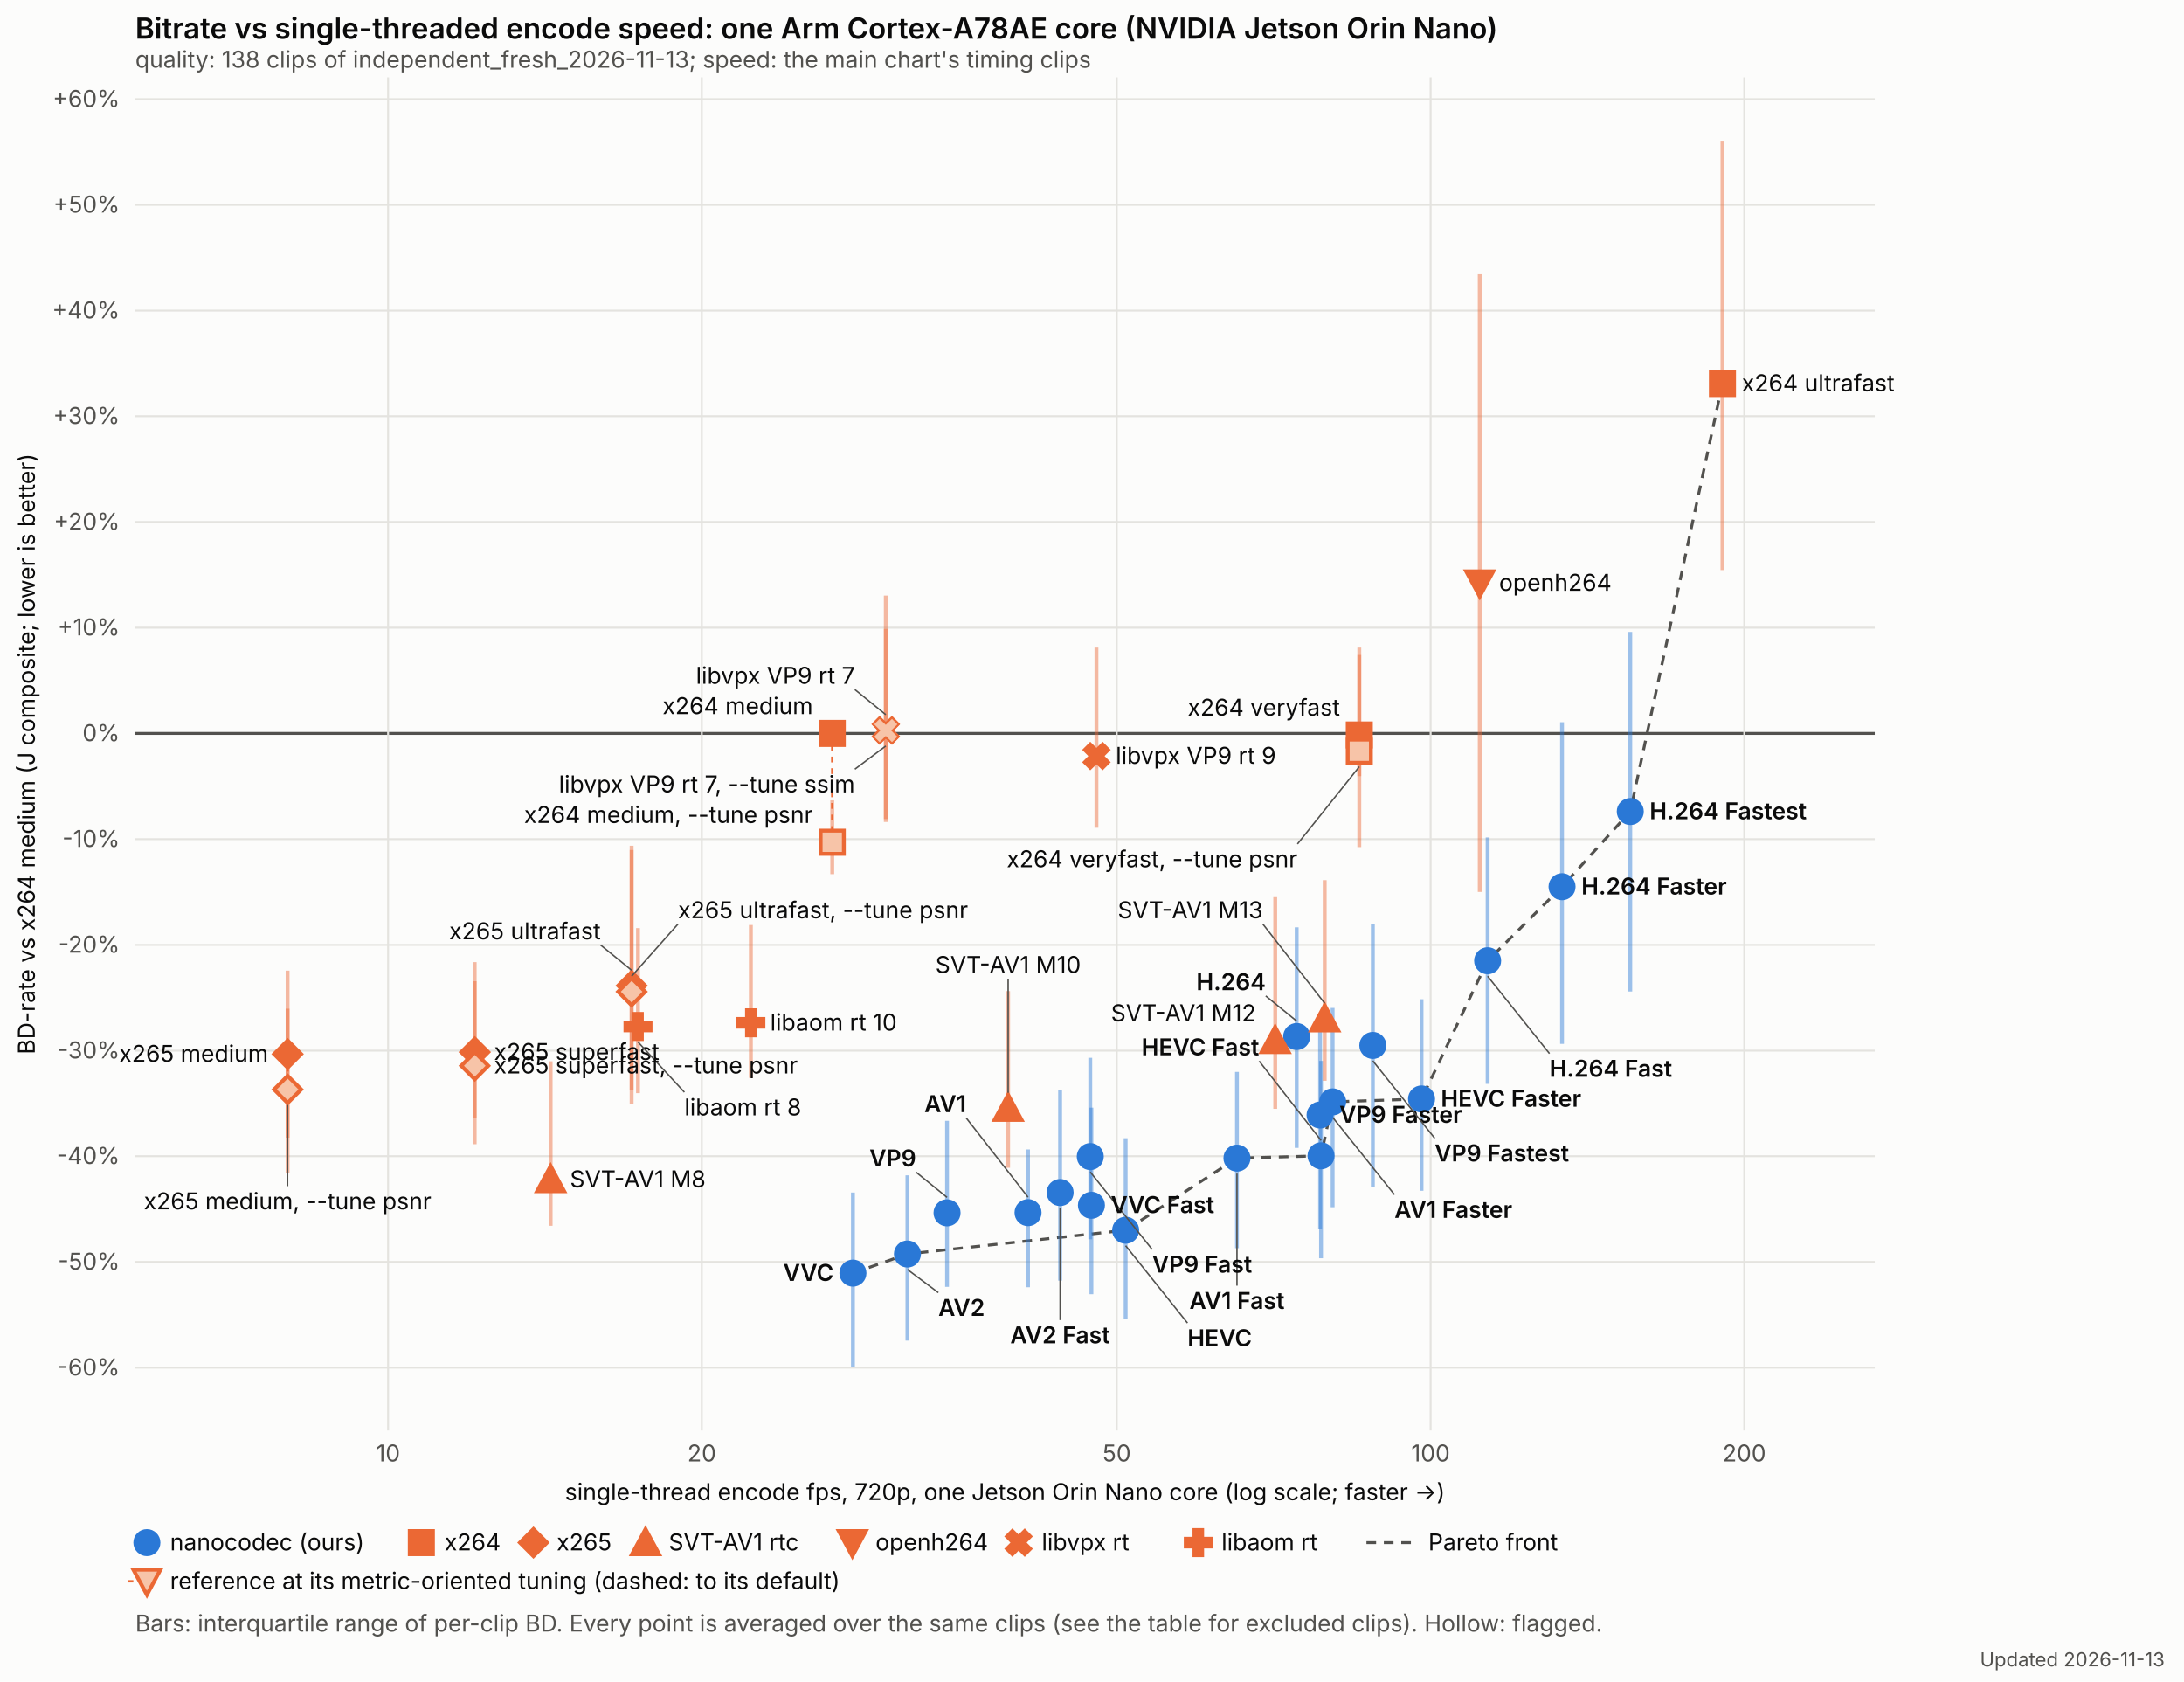
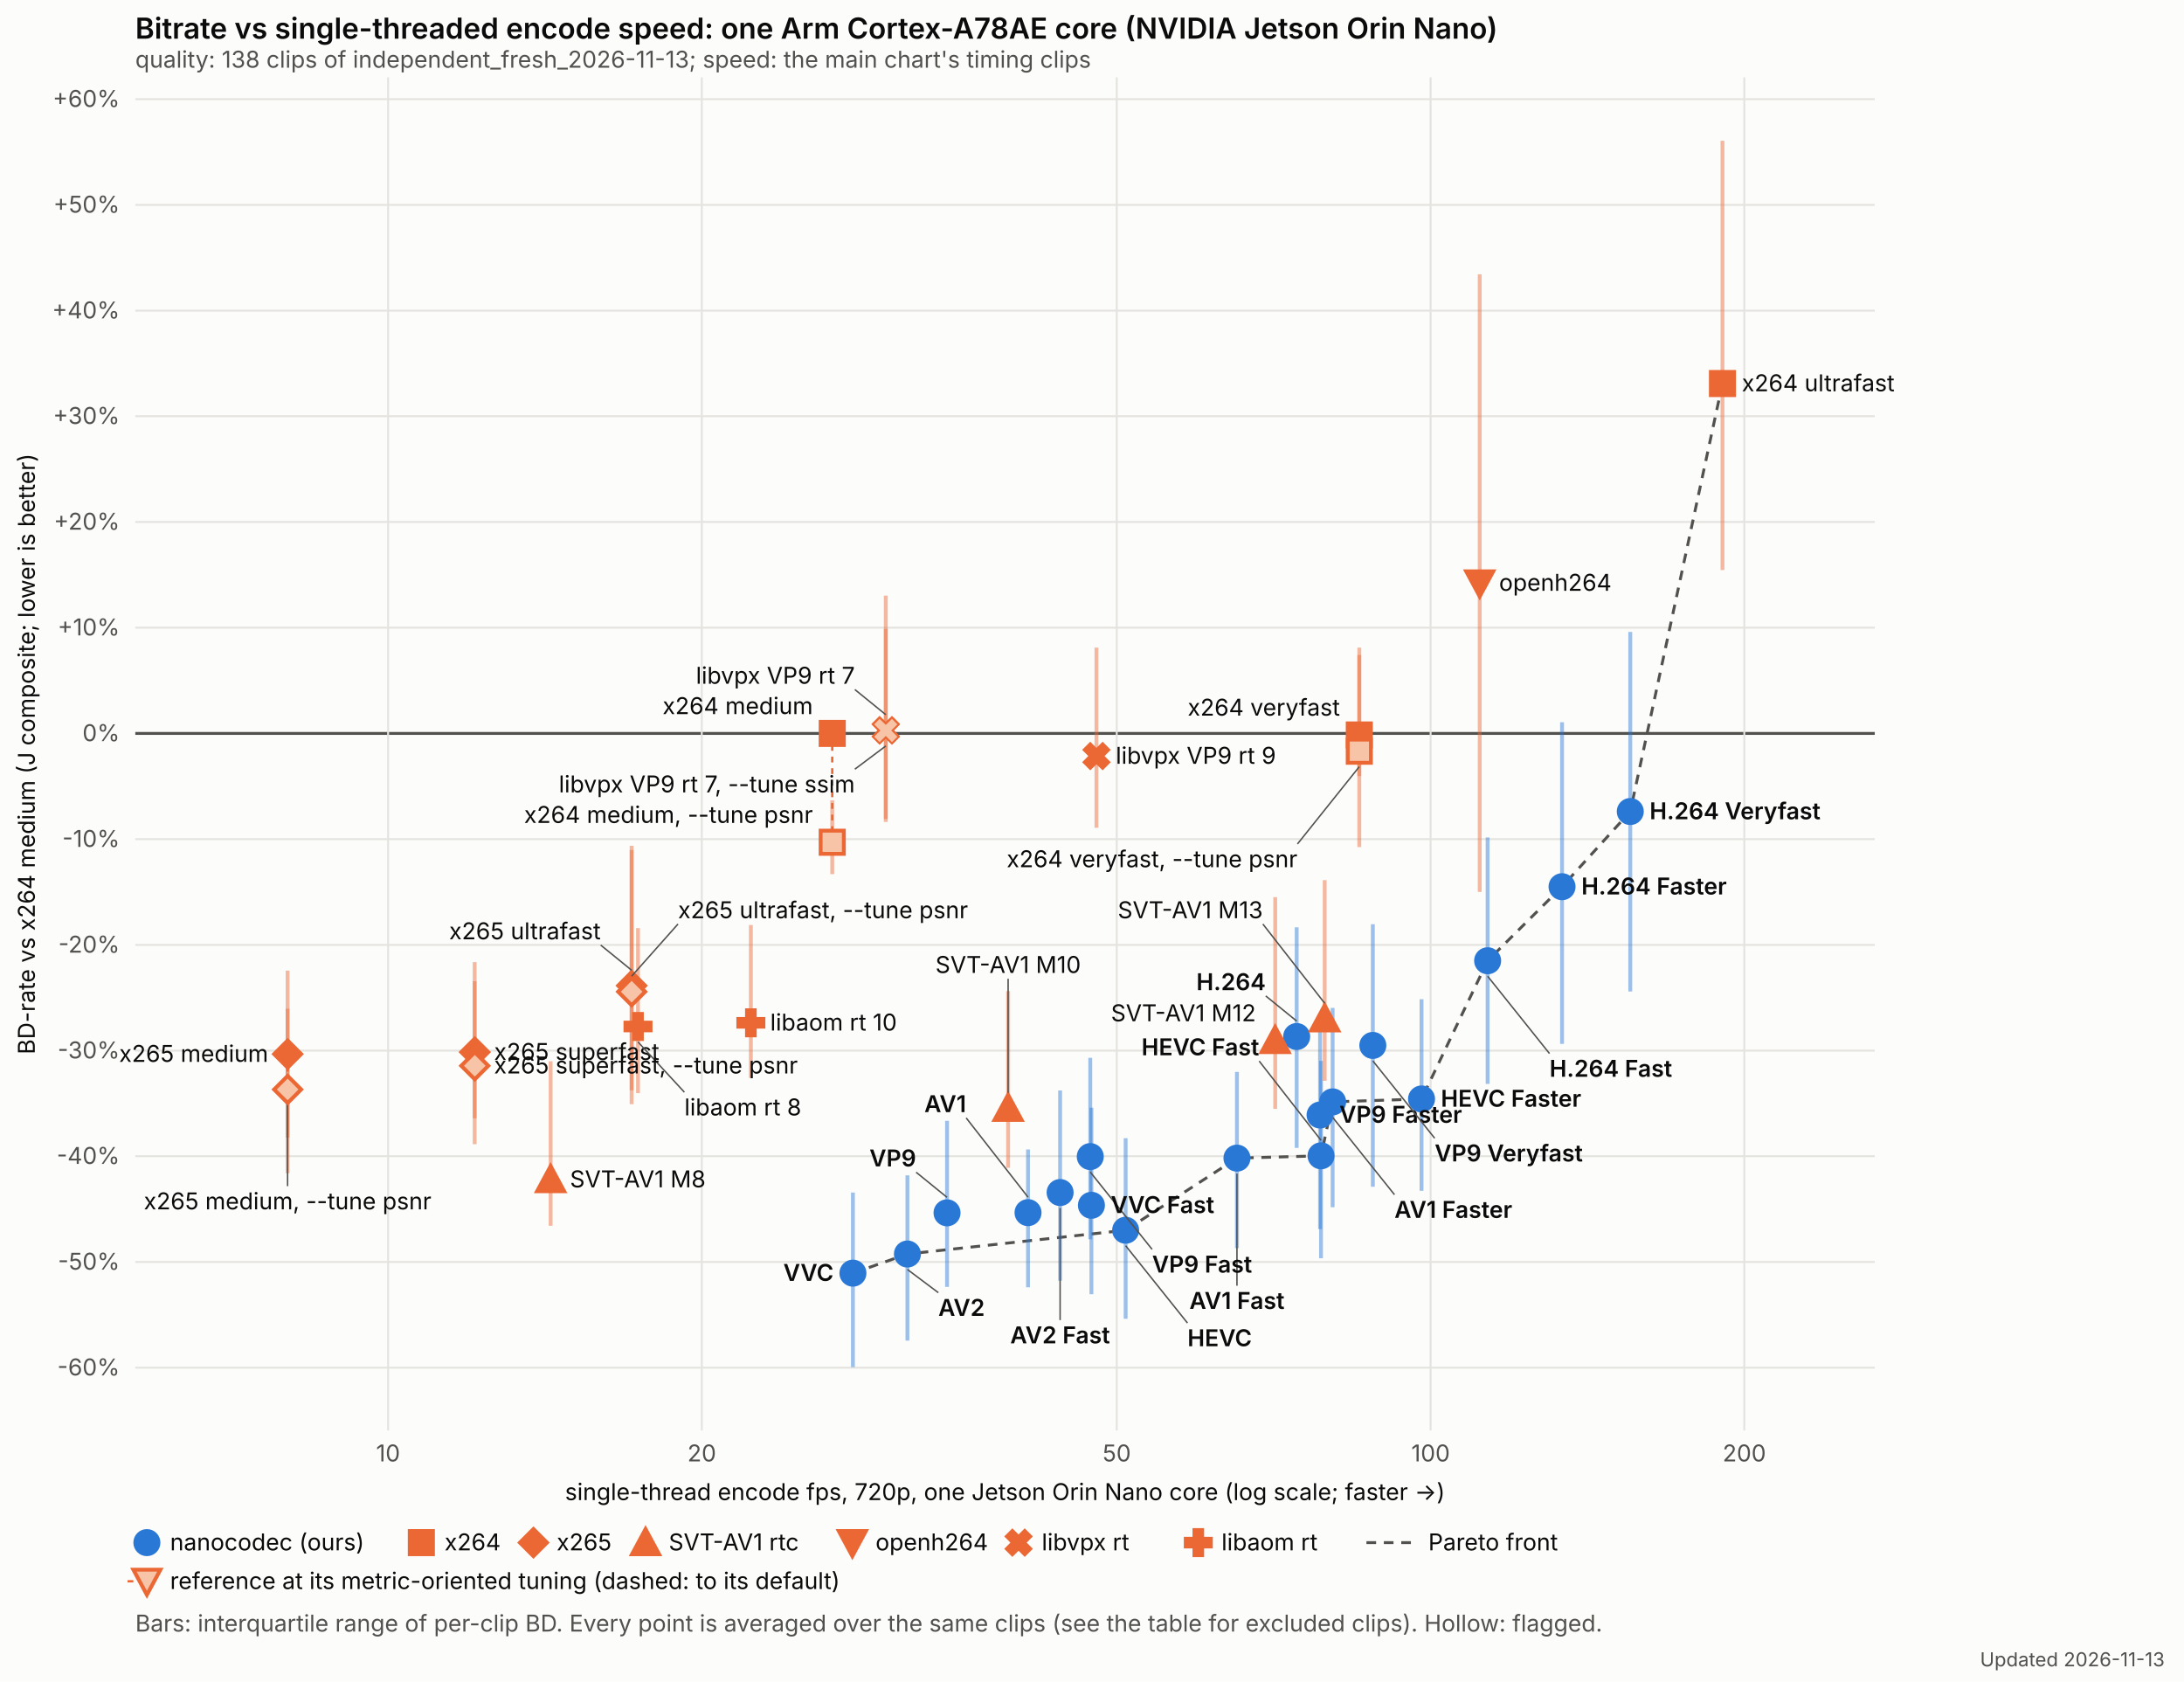
<svg xmlns="http://www.w3.org/2000/svg" viewBox="0 0 1130 870" width="1130" height="870" font-family="system-ui, -apple-system, Segoe UI, sans-serif" font-size="12">
  <rect width="1130" height="870" fill="#fcfcfb" />
  <text x="70" y="20" font-size="15" font-weight="600" fill="#0b0b0b">Bitrate vs single-threaded encode speed: one Arm Cortex-A78AE core (NVIDIA Jetson Orin Nano)</text>
  <text x="70" y="35" fill="#52514e">quality: 138 clips of independent_fresh_2026-11-13; speed: the main chart's timing clips</text>
  <line x1="70" x2="970" y1="707.5" y2="707.5" stroke="#e4e3df" stroke-width="1" />
  <text x="62" y="711.5" text-anchor="end" fill="#52514e">-60%</text>
  <line x1="70" x2="970" y1="652.8" y2="652.8" stroke="#e4e3df" stroke-width="1" />
  <text x="62" y="656.8" text-anchor="end" fill="#52514e">-50%</text>
  <line x1="70" x2="970" y1="598.1" y2="598.1" stroke="#e4e3df" stroke-width="1" />
  <text x="62" y="602.1" text-anchor="end" fill="#52514e">-40%</text>
  <line x1="70" x2="970" y1="543.5" y2="543.5" stroke="#e4e3df" stroke-width="1" />
  <text x="62" y="547.5" text-anchor="end" fill="#52514e">-30%</text>
  <line x1="70" x2="970" y1="488.8" y2="488.8" stroke="#e4e3df" stroke-width="1" />
  <text x="62" y="492.8" text-anchor="end" fill="#52514e">-20%</text>
  <line x1="70" x2="970" y1="434.1" y2="434.1" stroke="#e4e3df" stroke-width="1" />
  <text x="62" y="438.1" text-anchor="end" fill="#52514e">-10%</text>
  <line x1="70" x2="970" y1="379.4" y2="379.4" stroke="#52514e" stroke-width="1.5" />
  <text x="62" y="383.4" text-anchor="end" fill="#52514e">0%</text>
  <line x1="70" x2="970" y1="324.7" y2="324.7" stroke="#e4e3df" stroke-width="1" />
  <text x="62" y="328.7" text-anchor="end" fill="#52514e">+10%</text>
  <line x1="70" x2="970" y1="270.0" y2="270.0" stroke="#e4e3df" stroke-width="1" />
  <text x="62" y="274.0" text-anchor="end" fill="#52514e">+20%</text>
  <line x1="70" x2="970" y1="215.3" y2="215.3" stroke="#e4e3df" stroke-width="1" />
  <text x="62" y="219.3" text-anchor="end" fill="#52514e">+30%</text>
  <line x1="70" x2="970" y1="160.7" y2="160.7" stroke="#e4e3df" stroke-width="1" />
  <text x="62" y="164.7" text-anchor="end" fill="#52514e">+40%</text>
  <line x1="70" x2="970" y1="106.0" y2="106.0" stroke="#e4e3df" stroke-width="1" />
  <text x="62" y="110.0" text-anchor="end" fill="#52514e">+50%</text>
  <line x1="70" x2="970" y1="51.3" y2="51.3" stroke="#e4e3df" stroke-width="1" />
  <text x="62" y="55.3" text-anchor="end" fill="#52514e">+60%</text>
  <line x1="200.8" x2="200.8" y1="40" y2="740" stroke="#e4e3df" />
  <text x="200.8" y="756" text-anchor="middle" fill="#52514e">10</text>
  <line x1="363.1" x2="363.1" y1="40" y2="740" stroke="#e4e3df" />
  <text x="363.1" y="756" text-anchor="middle" fill="#52514e">20</text>
  <line x1="577.8" x2="577.8" y1="40" y2="740" stroke="#e4e3df" />
  <text x="577.8" y="756" text-anchor="middle" fill="#52514e">50</text>
  <line x1="740.2" x2="740.2" y1="40" y2="740" stroke="#e4e3df" />
  <text x="740.2" y="756" text-anchor="middle" fill="#52514e">100</text>
  <line x1="902.5" x2="902.5" y1="40" y2="740" stroke="#e4e3df" />
  <text x="902.5" y="756" text-anchor="middle" fill="#52514e">200</text>
  <text x="520.0" y="776" text-anchor="middle" fill="#0b0b0b">single-thread encode fps, 720p, one Jetson Orin Nano core (log scale; faster →)</text>
  <text transform="translate(18,390.0) rotate(-90)" text-anchor="middle" fill="#0b0b0b">BD-rate vs x264 medium (J composite; lower is better)</text>
  <polyline points="891.2,198.4 843.5,419.8 808.2,458.7 769.7,497.0 735.5,568.5 689.5,570.0 683.5,597.9 640.0,599.1 582.4,636.4 469.5,648.7 441.3,658.6" fill="none" stroke="#52514e" stroke-width="1.5" stroke-dasharray="5 4" />
  <line x1="703.3" y1="380.2" x2="703.3" y2="388.6" stroke="#eb6834" stroke-width="1.2" stroke-dasharray="3 3" />
  <line x1="430.6" y1="379.4" x2="430.6" y2="435.7" stroke="#eb6834" stroke-width="1.2" stroke-dasharray="3 3" />
  <line x1="326.8" y1="509.9" x2="326.8" y2="513.0" stroke="#eb6834" stroke-width="1.2" stroke-dasharray="3 3" />
  <line x1="245.6" y1="544.3" x2="245.6" y2="551.3" stroke="#eb6834" stroke-width="1.2" stroke-dasharray="3 3" />
  <line x1="148.8" y1="545.3" x2="148.8" y2="563.6" stroke="#eb6834" stroke-width="1.2" stroke-dasharray="3 3" />
  <line x1="458.3" y1="377.7" x2="458.3" y2="377.9" stroke="#eb6834" stroke-width="1.2" stroke-dasharray="3 3" />
  <line x1="430.6" x2="430.6" y1="379.4" y2="379.4" stroke="#eb6834" stroke-opacity="0.45" stroke-width="2" />
  <line x1="670.9" x2="670.9" y1="593.8" y2="479.7" stroke="#2a78d6" stroke-opacity="0.45" stroke-width="2" />
  <line x1="769.7" x2="769.7" y1="560.7" y2="433.2" stroke="#2a78d6" stroke-opacity="0.45" stroke-width="2" />
  <line x1="808.2" x2="808.2" y1="540.0" y2="373.6" stroke="#2a78d6" stroke-opacity="0.45" stroke-width="2" />
  <line x1="843.5" x2="843.5" y1="512.9" y2="326.9" stroke="#2a78d6" stroke-opacity="0.45" stroke-width="2" />
  <line x1="582.4" x2="582.4" y1="682.2" y2="588.8" stroke="#2a78d6" stroke-opacity="0.45" stroke-width="2" />
  <line x1="683.5" x2="683.5" y1="650.9" y2="548.8" stroke="#2a78d6" stroke-opacity="0.45" stroke-width="2" />
  <line x1="735.5" x2="735.5" y1="616.0" y2="516.9" stroke="#2a78d6" stroke-opacity="0.45" stroke-width="2" />
  <line x1="531.9" x2="531.9" y1="665.9" y2="594.6" stroke="#2a78d6" stroke-opacity="0.45" stroke-width="2" />
  <line x1="640.0" x2="640.0" y1="645.7" y2="554.5" stroke="#2a78d6" stroke-opacity="0.45" stroke-width="2" />
  <line x1="689.5" x2="689.5" y1="624.5" y2="521.4" stroke="#2a78d6" stroke-opacity="0.45" stroke-width="2" />
  <line x1="490.0" x2="490.0" y1="665.7" y2="579.8" stroke="#2a78d6" stroke-opacity="0.45" stroke-width="2" />
  <line x1="564.1" x2="564.1" y1="641.1" y2="547.2" stroke="#2a78d6" stroke-opacity="0.45" stroke-width="2" />
  <line x1="683.0" x2="683.0" y1="635.8" y2="525.6" stroke="#2a78d6" stroke-opacity="0.45" stroke-width="2" />
  <line x1="710.3" x2="710.3" y1="613.9" y2="478.1" stroke="#2a78d6" stroke-opacity="0.45" stroke-width="2" />
  <line x1="469.5" x2="469.5" y1="693.5" y2="608.0" stroke="#2a78d6" stroke-opacity="0.45" stroke-width="2" />
  <line x1="548.5" x2="548.5" y1="662.5" y2="564.1" stroke="#2a78d6" stroke-opacity="0.45" stroke-width="2" />
  <line x1="441.3" x2="441.3" y1="707.2" y2="616.9" stroke="#2a78d6" stroke-opacity="0.45" stroke-width="2" />
  <line x1="564.7" x2="564.7" y1="669.5" y2="573.0" stroke="#2a78d6" stroke-opacity="0.45" stroke-width="2" />
  <line x1="765.6" x2="765.6" y1="461.4" y2="141.9" stroke="#eb6834" stroke-opacity="0.45" stroke-width="2" />
  <line x1="891.2" x2="891.2" y1="294.9" y2="72.8" stroke="#eb6834" stroke-opacity="0.45" stroke-width="2" />
  <line x1="703.3" x2="703.3" y1="401.5" y2="338.8" stroke="#eb6834" stroke-opacity="0.45" stroke-width="2" />
  <line x1="326.8" x2="326.8" y1="564.0" y2="437.5" stroke="#eb6834" stroke-opacity="0.45" stroke-width="2" />
  <line x1="245.6" x2="245.6" y1="578.5" y2="497.7" stroke="#eb6834" stroke-opacity="0.45" stroke-width="2" />
  <line x1="148.8" x2="148.8" y1="588.5" y2="502.1" stroke="#eb6834" stroke-opacity="0.45" stroke-width="2" />
  <line x1="284.9" x2="284.9" y1="634.1" y2="549.0" stroke="#eb6834" stroke-opacity="0.45" stroke-width="2" />
  <line x1="521.6" x2="521.6" y1="604.1" y2="512.7" stroke="#eb6834" stroke-opacity="0.45" stroke-width="2" />
  <line x1="659.8" x2="659.8" y1="573.6" y2="464.1" stroke="#eb6834" stroke-opacity="0.45" stroke-width="2" />
  <line x1="685.4" x2="685.4" y1="559.1" y2="455.3" stroke="#eb6834" stroke-opacity="0.45" stroke-width="2" />
  <line x1="458.3" x2="458.3" y1="425.2" y2="308.1" stroke="#eb6834" stroke-opacity="0.45" stroke-width="2" />
  <line x1="567.3" x2="567.3" y1="428.2" y2="335.0" stroke="#eb6834" stroke-opacity="0.45" stroke-width="2" />
  <line x1="330.1" x2="330.1" y1="565.5" y2="480.1" stroke="#eb6834" stroke-opacity="0.45" stroke-width="2" />
  <line x1="388.5" x2="388.5" y1="557.6" y2="478.5" stroke="#eb6834" stroke-opacity="0.45" stroke-width="2" />
  <line x1="703.3" x2="703.3" y1="438.2" y2="335.0" stroke="#eb6834" stroke-opacity="0.45" stroke-width="2" />
  <line x1="430.6" x2="430.6" y1="452.2" y2="414.0" stroke="#eb6834" stroke-opacity="0.45" stroke-width="2" />
  <line x1="326.8" x2="326.8" y1="571.2" y2="439.7" stroke="#eb6834" stroke-opacity="0.45" stroke-width="2" />
  <line x1="245.6" x2="245.6" y1="591.9" y2="507.6" stroke="#eb6834" stroke-opacity="0.45" stroke-width="2" />
  <line x1="148.8" x2="148.8" y1="606.9" y2="521.8" stroke="#eb6834" stroke-opacity="0.45" stroke-width="2" />
  <line x1="458.3" x2="458.3" y1="423.7" y2="325.3" stroke="#eb6834" stroke-opacity="0.45" stroke-width="2" />
  <g>
    <rect x="424.6" y="373.4" width="12" height="12" fill="#eb6834" stroke="#eb6834" stroke-width="2" />
  </g>
  <text x="420.6" y="369.4" text-anchor="end" fill="#0b0b0b">x264 medium</text>
  <g>
    <circle cx="670.9" cy="536.2" r="6" fill="#2a78d6" stroke="#2a78d6" stroke-width="2" />
  </g>
  <line x1="670.9" y1="528.2" x2="654.9" y2="515.2" stroke="#52514e" stroke-width="0.75" />
  <text x="654.9" y="512.2" text-anchor="end" fill="#0b0b0b" font-weight="600">H.264</text>
  <g>
    <circle cx="769.7" cy="497.0" r="6" fill="#2a78d6" stroke="#2a78d6" stroke-width="2" />
  </g>
  <line x1="769.7" y1="505.0" x2="801.7" y2="545.0" stroke="#52514e" stroke-width="0.75" />
  <text x="801.7" y="557.0" text-anchor="start" fill="#0b0b0b" font-weight="600">H.264 Fast</text>
  <g>
    <circle cx="808.2" cy="458.7" r="6" fill="#2a78d6" stroke="#2a78d6" stroke-width="2" />
  </g>
  <text x="818.2" y="462.7" text-anchor="start" fill="#0b0b0b" font-weight="600">H.264 Faster</text>
  <g>
    <circle cx="843.5" cy="419.8" r="6" fill="#2a78d6" stroke="#2a78d6" stroke-width="2" />
  </g>
-   <text x="853.5" y="423.8" text-anchor="start" fill="#0b0b0b" font-weight="600">H.264 Fastest</text>
+   <text x="853.5" y="423.8" text-anchor="start" fill="#0b0b0b" font-weight="600">H.264 Veryfast</text>
  <g>
    <circle cx="582.4" cy="636.4" r="6" fill="#2a78d6" stroke="#2a78d6" stroke-width="2" />
  </g>
  <line x1="582.4" y1="644.4" x2="614.4" y2="684.4" stroke="#52514e" stroke-width="0.75" />
  <text x="614.4" y="696.4" text-anchor="start" fill="#0b0b0b" font-weight="600">HEVC</text>
  <g>
    <circle cx="683.5" cy="597.9" r="6" fill="#2a78d6" stroke="#2a78d6" stroke-width="2" />
  </g>
  <line x1="683.5" y1="589.9" x2="651.5" y2="548.9" stroke="#52514e" stroke-width="0.75" />
  <text x="651.5" y="545.9" text-anchor="end" fill="#0b0b0b" font-weight="600">HEVC Fast</text>
  <g>
    <circle cx="735.5" cy="568.5" r="6" fill="#2a78d6" stroke="#2a78d6" stroke-width="2" />
  </g>
  <text x="745.5" y="572.5" text-anchor="start" fill="#0b0b0b" font-weight="600">HEVC Faster</text>
  <g>
    <circle cx="531.9" cy="627.3" r="6" fill="#2a78d6" stroke="#2a78d6" stroke-width="2" />
  </g>
  <line x1="531.9" y1="619.3" x2="499.9" y2="578.3" stroke="#52514e" stroke-width="0.75" />
  <text x="499.9" y="575.3" text-anchor="end" fill="#0b0b0b" font-weight="600">AV1</text>
  <g>
    <circle cx="640.0" cy="599.1" r="6" fill="#2a78d6" stroke="#2a78d6" stroke-width="2" />
  </g>
  <line x1="640.0" y1="607.1" x2="640.0" y2="665.1" stroke="#52514e" stroke-width="0.75" />
  <text x="640.0" y="677.1" text-anchor="middle" fill="#0b0b0b" font-weight="600">AV1 Fast</text>
  <g>
    <circle cx="689.5" cy="570.0" r="6" fill="#2a78d6" stroke="#2a78d6" stroke-width="2" />
  </g>
  <line x1="689.5" y1="578.0" x2="721.5" y2="618.0" stroke="#52514e" stroke-width="0.75" />
  <text x="721.5" y="630.0" text-anchor="start" fill="#0b0b0b" font-weight="600">AV1 Faster</text>
  <g>
    <circle cx="490.0" cy="627.4" r="6" fill="#2a78d6" stroke="#2a78d6" stroke-width="2" />
  </g>
  <line x1="490.0" y1="619.4" x2="474.0" y2="606.4" stroke="#52514e" stroke-width="0.75" />
  <text x="474.0" y="603.4" text-anchor="end" fill="#0b0b0b" font-weight="600">VP9</text>
  <g>
    <circle cx="564.1" cy="598.3" r="6" fill="#2a78d6" stroke="#2a78d6" stroke-width="2" />
  </g>
  <line x1="564.1" y1="606.3" x2="596.1" y2="646.3" stroke="#52514e" stroke-width="0.75" />
  <text x="596.1" y="658.3" text-anchor="start" fill="#0b0b0b" font-weight="600">VP9 Fast</text>
  <g>
    <circle cx="683.0" cy="576.8" r="6" fill="#2a78d6" stroke="#2a78d6" stroke-width="2" />
  </g>
  <text x="693.0" y="580.8" text-anchor="start" fill="#0b0b0b" font-weight="600">VP9 Faster</text>
  <g>
    <circle cx="710.3" cy="540.8" r="6" fill="#2a78d6" stroke="#2a78d6" stroke-width="2" />
  </g>
  <line x1="710.3" y1="548.8" x2="742.3" y2="588.8" stroke="#52514e" stroke-width="0.75" />
-   <text x="742.3" y="600.8" text-anchor="start" fill="#0b0b0b" font-weight="600">VP9 Fastest</text>
+   <text x="742.3" y="600.8" text-anchor="start" fill="#0b0b0b" font-weight="600">VP9 Veryfast</text>
  <g>
    <circle cx="469.5" cy="648.7" r="6" fill="#2a78d6" stroke="#2a78d6" stroke-width="2" />
  </g>
  <line x1="469.5" y1="656.7" x2="485.5" y2="668.7" stroke="#52514e" stroke-width="0.75" />
  <text x="485.5" y="680.7" text-anchor="start" fill="#0b0b0b" font-weight="600">AV2</text>
  <g>
    <circle cx="548.5" cy="616.9" r="6" fill="#2a78d6" stroke="#2a78d6" stroke-width="2" />
  </g>
  <line x1="548.5" y1="624.9" x2="548.5" y2="682.9" stroke="#52514e" stroke-width="0.75" />
  <text x="548.5" y="694.9" text-anchor="middle" fill="#0b0b0b" font-weight="600">AV2 Fast</text>
  <g>
    <circle cx="441.3" cy="658.6" r="6" fill="#2a78d6" stroke="#2a78d6" stroke-width="2" />
  </g>
  <text x="431.3" y="662.6" text-anchor="end" fill="#0b0b0b" font-weight="600">VVC</text>
  <g>
    <circle cx="564.7" cy="623.5" r="6" fill="#2a78d6" stroke="#2a78d6" stroke-width="2" />
  </g>
  <text x="574.7" y="627.5" text-anchor="start" fill="#0b0b0b" font-weight="600">VVC Fast</text>
  <g>
    <polygon points="765.601,308.553 772.601,295.553 758.601,295.553" fill="#eb6834" stroke="#eb6834" stroke-width="2" />
  </g>
  <text x="775.6" y="305.6" text-anchor="start" fill="#0b0b0b">openh264</text>
  <g>
    <rect x="885.2" y="192.4" width="12" height="12" fill="#eb6834" stroke="#eb6834" stroke-width="2" />
  </g>
  <text x="901.2" y="202.4" text-anchor="start" fill="#0b0b0b">x264 ultrafast</text>
  <g>
    <rect x="697.3" y="374.2" width="12" height="12" fill="#eb6834" stroke="#eb6834" stroke-width="2" />
  </g>
  <text x="693.3" y="370.2" text-anchor="end" fill="#0b0b0b">x264 veryfast</text>
  <g>
    <polygon points="326.811,502.88 333.811,509.88 326.811,516.88 319.811,509.88" fill="#eb6834" stroke="#eb6834" stroke-width="2" />
  </g>
  <line x1="326.8" y1="501.9" x2="310.8" y2="488.9" stroke="#52514e" stroke-width="0.75" />
  <text x="310.8" y="485.9" text-anchor="end" fill="#0b0b0b">x265 ultrafast</text>
  <g>
    <polygon points="245.647,537.258 252.647,544.258 245.647,551.258 238.647,544.258" fill="#eb6834" stroke="#eb6834" stroke-width="2" />
  </g>
  <text x="255.6" y="548.3" text-anchor="start" fill="#0b0b0b">x265 superfast</text>
  <g>
    <polygon points="148.821,538.265 155.821,545.265 148.821,552.265 141.821,545.265" fill="#eb6834" stroke="#eb6834" stroke-width="2" />
  </g>
  <text x="138.8" y="549.3" text-anchor="end" fill="#0b0b0b">x265 medium</text>
  <g>
    <polygon points="284.896,603.215 291.896,616.215 277.896,616.215" fill="#eb6834" stroke="#eb6834" stroke-width="2" />
  </g>
  <text x="294.9" y="614.2" text-anchor="start" fill="#0b0b0b">SVT-AV1 M8</text>
  <g>
    <polygon points="521.574,566.341 528.574,579.341 514.574,579.341" fill="#eb6834" stroke="#eb6834" stroke-width="2" />
  </g>
  <line x1="521.6" y1="565.3" x2="521.6" y2="506.3" stroke="#52514e" stroke-width="0.75" />
  <text x="521.6" y="503.3" text-anchor="middle" fill="#0b0b0b">SVT-AV1 M10</text>
  <g>
    <polygon points="659.751,531.272 666.751,544.272 652.751,544.272" fill="#eb6834" stroke="#eb6834" stroke-width="2" />
  </g>
  <text x="649.8" y="528.3" text-anchor="end" fill="#0b0b0b">SVT-AV1 M12</text>
  <g>
    <polygon points="685.389,520.044 692.389,533.044 678.389,533.044" fill="#eb6834" stroke="#eb6834" stroke-width="2" />
  </g>
  <line x1="685.4" y1="519.0" x2="653.4" y2="478.0" stroke="#52514e" stroke-width="0.75" />
  <text x="653.4" y="475.0" text-anchor="end" fill="#0b0b0b">SVT-AV1 M13</text>
  <g>
    <polygon points="461.5,371.0 465.0,374.5 461.8,377.7 465.0,380.9 461.5,384.4 458.3,381.2 455.1,384.4 451.6,380.9 454.8,377.7 451.6,374.5 455.1,371.0 458.3,374.1" fill="#eb6834" stroke="#eb6834" stroke-width="1" />
  </g>
  <line x1="458.3" y1="369.7" x2="442.3" y2="356.7" stroke="#52514e" stroke-width="0.75" />
  <text x="442.3" y="353.7" text-anchor="end" fill="#0b0b0b">libvpx VP9 rt 7</text>
  <g>
    <polygon points="570.5,384.4 574.0,387.9 570.8,391.1 574.0,394.3 570.5,397.8 567.3,394.7 564.1,397.8 560.6,394.3 563.8,391.1 560.6,387.9 564.1,384.4 567.3,387.6" fill="#eb6834" stroke="#eb6834" stroke-width="1" />
  </g>
  <text x="577.3" y="395.1" text-anchor="start" fill="#0b0b0b">libvpx VP9 rt 9</text>
  <g>
    <polygon points="327.6,524.0 332.6,524.0 332.6,528.5 337.1,528.5 337.1,533.5 332.6,533.5 332.6,538.0 327.6,538.0 327.6,533.5 323.1,533.5 323.1,528.5 327.6,528.5" fill="#eb6834" stroke="#eb6834" stroke-width="1" />
  </g>
  <line x1="330.1" y1="539.0" x2="354.1" y2="565.0" stroke="#52514e" stroke-width="0.75" />
  <text x="354.1" y="577.0" text-anchor="start" fill="#0b0b0b">libaom rt 8</text>
  <g>
    <polygon points="386.0,522.1 391.0,522.1 391.0,526.6 395.5,526.6 395.5,531.6 391.0,531.6 391.0,536.1 386.0,536.1 386.0,531.6 381.5,531.6 381.5,526.6 386.0,526.6" fill="#eb6834" stroke="#eb6834" stroke-width="1" />
  </g>
  <text x="398.5" y="533.1" text-anchor="start" fill="#0b0b0b">libaom rt 10</text>
  <g>
    <rect x="697.3" y="382.6" width="12" height="12" fill="#f7c4a8" stroke="#eb6834" stroke-width="2" />
  </g>
  <line x1="703.3" y1="396.6" x2="671.3" y2="436.6" stroke="#52514e" stroke-width="0.75" />
  <text x="671.3" y="448.6" text-anchor="end" fill="#0b0b0b">x264 veryfast, --tune psnr</text>
  <g>
    <rect x="424.6" y="429.7" width="12" height="12" fill="#f7c4a8" stroke="#eb6834" stroke-width="2" />
  </g>
  <text x="420.6" y="425.7" text-anchor="end" fill="#0b0b0b">x264 medium, --tune psnr</text>
  <g>
    <polygon points="326.811,506.007 333.811,513.007 326.811,520.007 319.811,513.007" fill="#f7c4a8" stroke="#eb6834" stroke-width="2" />
  </g>
  <line x1="326.8" y1="505.0" x2="350.8" y2="478.0" stroke="#52514e" stroke-width="0.75" />
  <text x="350.8" y="475.0" text-anchor="start" fill="#0b0b0b">x265 ultrafast, --tune psnr</text>
  <g>
    <polygon points="245.647,544.331 252.647,551.331 245.647,558.331 238.647,551.331" fill="#f7c4a8" stroke="#eb6834" stroke-width="2" />
  </g>
  <text x="255.6" y="555.3" text-anchor="start" fill="#0b0b0b">x265 superfast, --tune psnr</text>
  <g>
    <polygon points="148.821,556.577 155.821,563.577 148.821,570.577 141.821,563.577" fill="#f7c4a8" stroke="#eb6834" stroke-width="2" />
  </g>
  <line x1="148.8" y1="571.6" x2="148.8" y2="613.6" stroke="#52514e" stroke-width="0.75" />
  <text x="148.8" y="625.6" text-anchor="middle" fill="#0b0b0b">x265 medium, --tune psnr</text>
  <g>
    <polygon points="461.5,371.2 465.0,374.7 461.8,377.9 465.0,381.1 461.5,384.6 458.3,381.4 455.1,384.6 451.6,381.1 454.8,377.9 451.6,374.7 455.1,371.2 458.3,374.3" fill="#f7c4a8" stroke="#eb6834" stroke-width="1" />
  </g>
  <line x1="458.3" y1="385.9" x2="442.3" y2="397.9" stroke="#52514e" stroke-width="0.75" />
  <text x="442.3" y="409.9" text-anchor="end" fill="#0b0b0b">libvpx VP9 rt 7, --tune ssim</text>
  <circle cx="76.0" cy="798.0" r="6" fill="#2a78d6" stroke="#2a78d6" stroke-width="2" />
  <text x="88" y="802" fill="#0b0b0b">nanocodec (ours)</text>
  <rect x="212.0" y="792.0" width="12" height="12" fill="#eb6834" stroke="#eb6834" stroke-width="2" />
  <text x="230" y="802" fill="#0b0b0b">x264</text>
  <polygon points="276,791 283,798 276,805 269,798" fill="#eb6834" stroke="#eb6834" stroke-width="2" />
  <text x="288" y="802" fill="#0b0b0b">x265</text>
  <polygon points="334,791 341,804 327,804" fill="#eb6834" stroke="#eb6834" stroke-width="2" />
  <text x="346" y="802" fill="#0b0b0b">SVT-AV1 rtc</text>
  <polygon points="441,805 448,792 434,792" fill="#eb6834" stroke="#eb6834" stroke-width="2" />
  <text x="453" y="802" fill="#0b0b0b">openh264</text>
  <polygon points="530.2,791.3 533.7,794.8 530.5,798.0 533.7,801.2 530.2,804.7 527.0,801.5 523.8,804.7 520.3,801.2 523.5,798.0 520.3,794.8 523.8,791.3 527.0,794.5" fill="#eb6834" stroke="#eb6834" stroke-width="1" />
  <text x="539" y="802" fill="#0b0b0b">libvpx rt</text>
  <polygon points="617.5,791.0 622.5,791.0 622.5,795.5 627.0,795.5 627.0,800.5 622.5,800.5 622.5,805.0 617.5,805.0 617.5,800.5 613.0,800.5 613.0,795.5 617.5,795.5" fill="#eb6834" stroke="#eb6834" stroke-width="1" />
  <text x="632" y="802" fill="#0b0b0b">libaom rt</text>
  <line x1="707" x2="733" y1="798" y2="798" stroke="#52514e" stroke-width="1.5" stroke-dasharray="5 4" />
  <text x="739" y="802" fill="#0b0b0b">Pareto front</text>
  <line x1="66" x2="76" y1="818" y2="818" stroke="#eb6834" stroke-width="1.2" stroke-dasharray="3 3" />
  <polygon points="76,825 83,812 69,812" fill="#f7c4a8" stroke="#eb6834" stroke-width="2" />
  <text x="88" y="822" fill="#0b0b0b">reference at its metric-oriented tuning (dashed: to its default)</text>
  <text x="70" y="844" fill="#52514e">Bars: interquartile range of per-clip BD. Every point is averaged over the same clips (see the table for excluded clips). Hollow: flagged.</text>
  <text x="1120" y="862" font-size="10" text-anchor="end" fill="#52514e">Updated 2026-11-13</text>
</svg>
